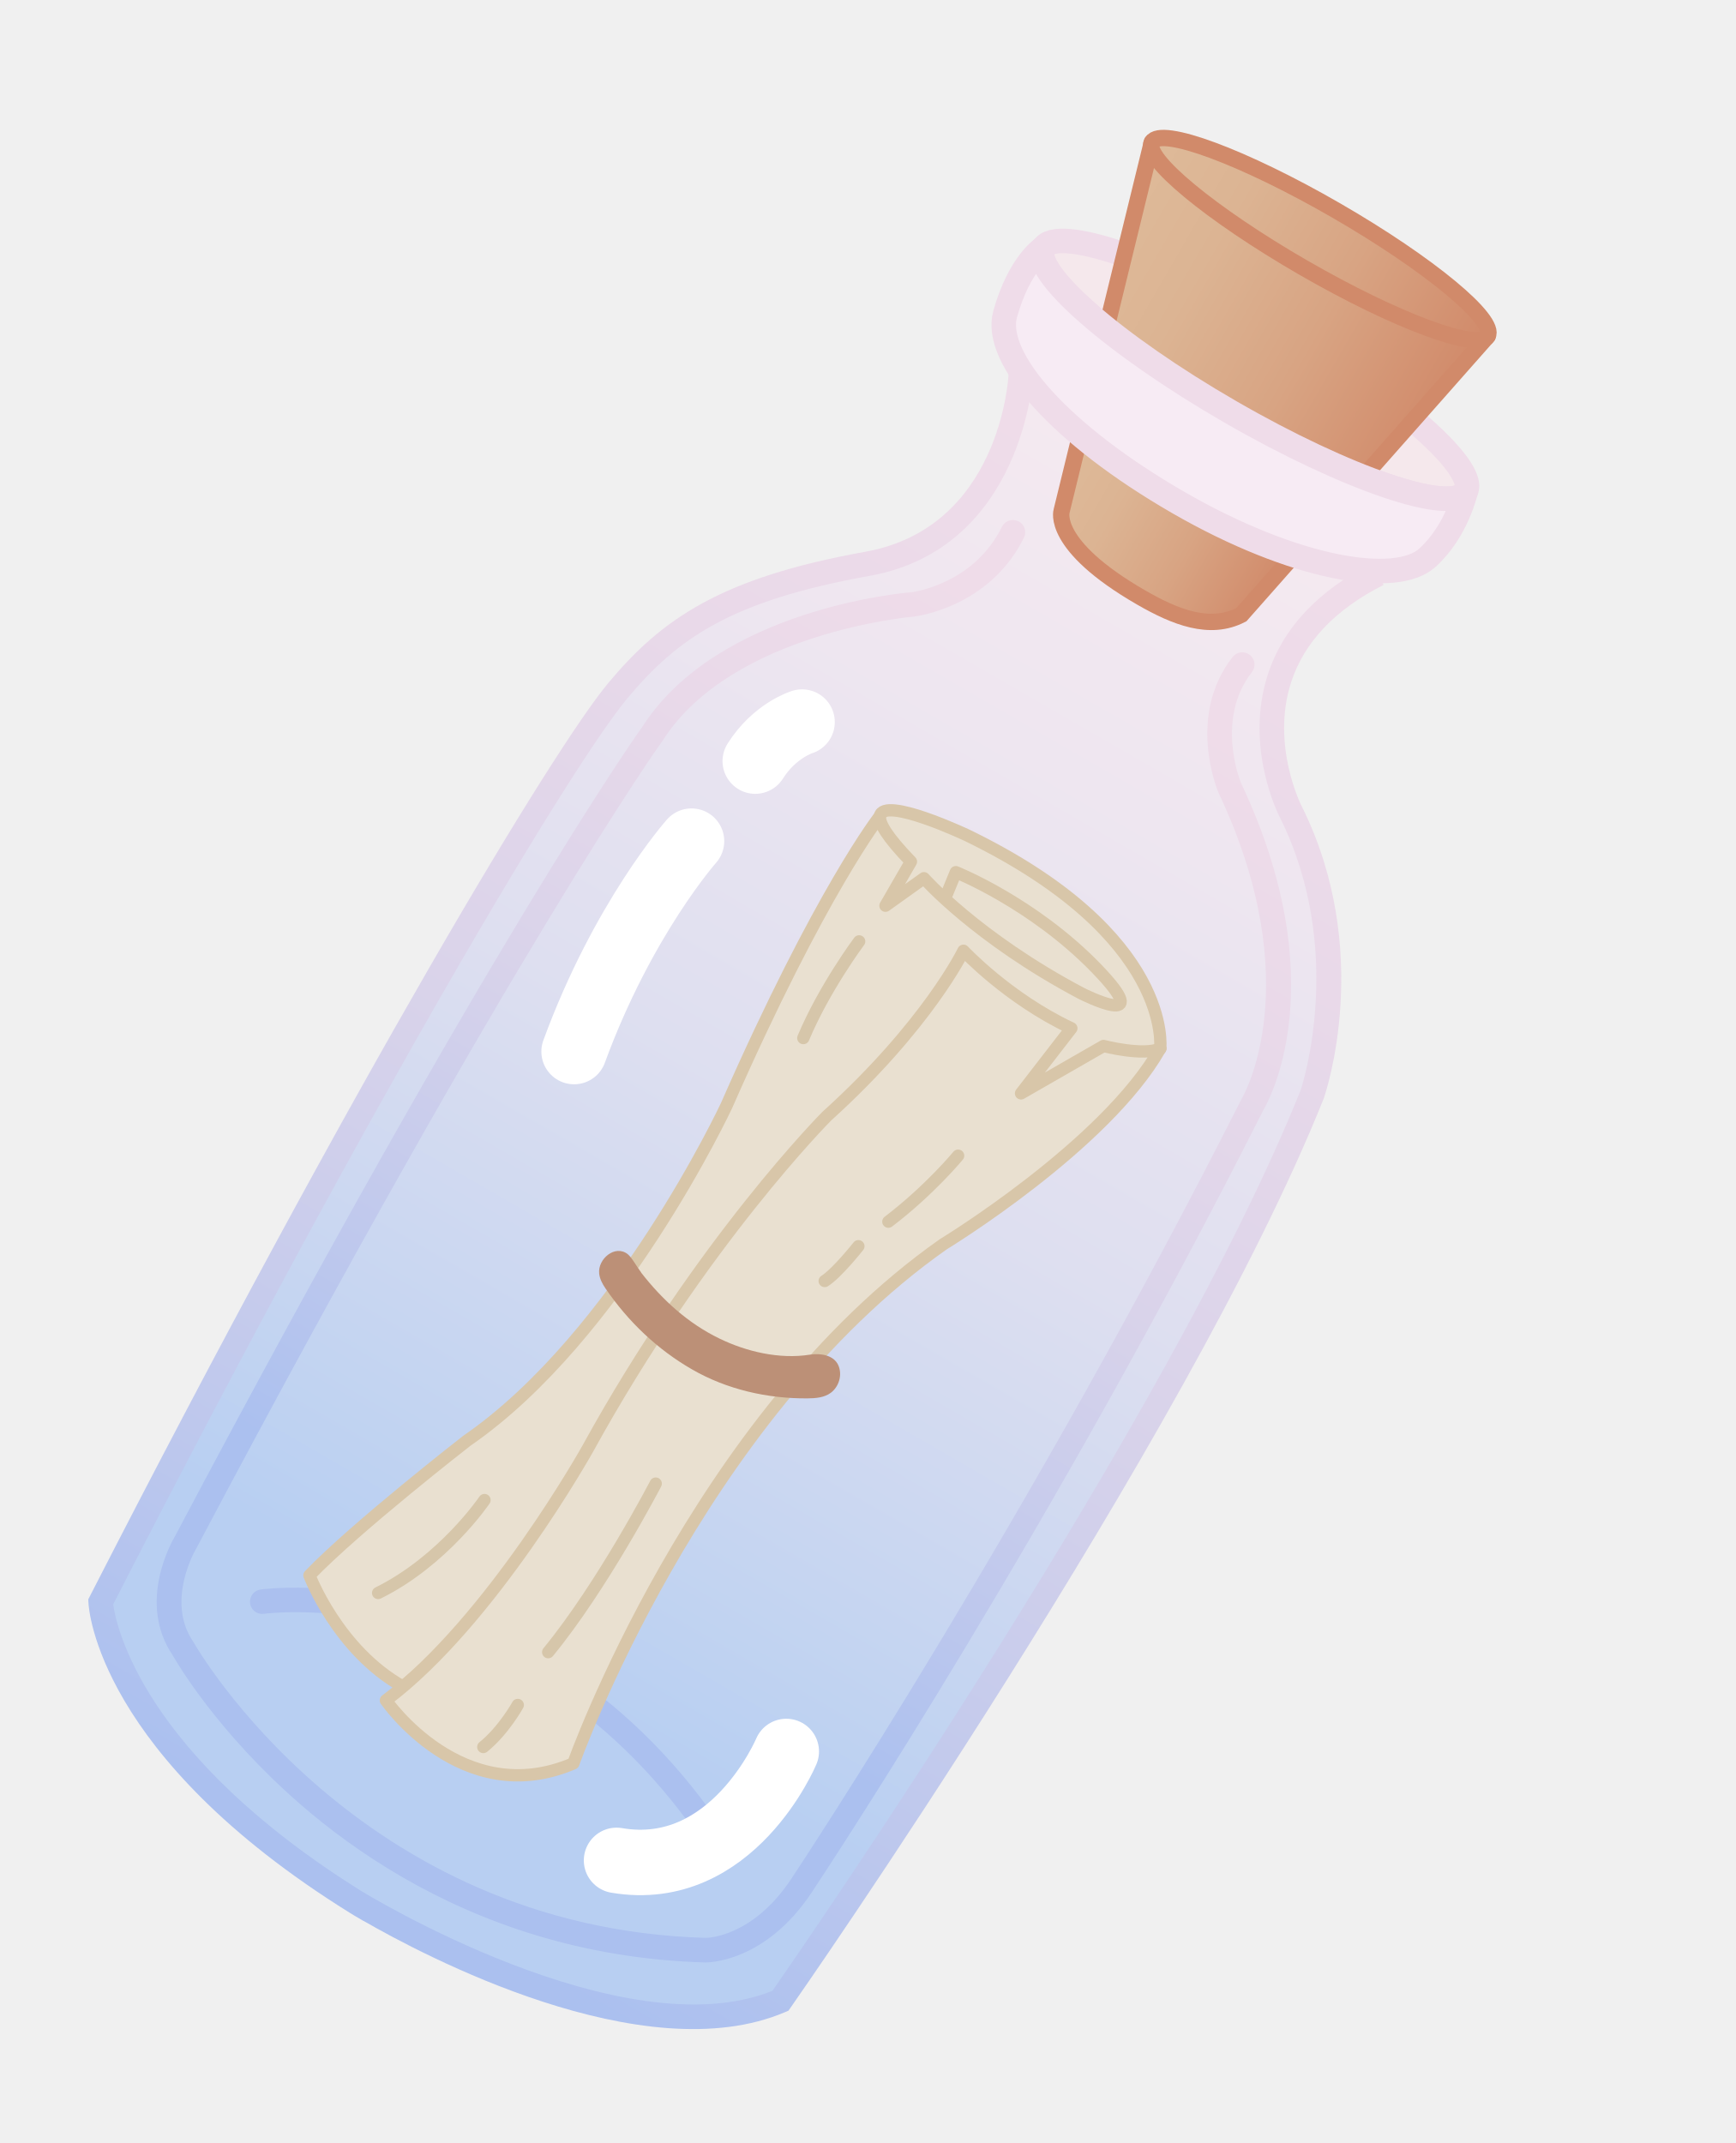
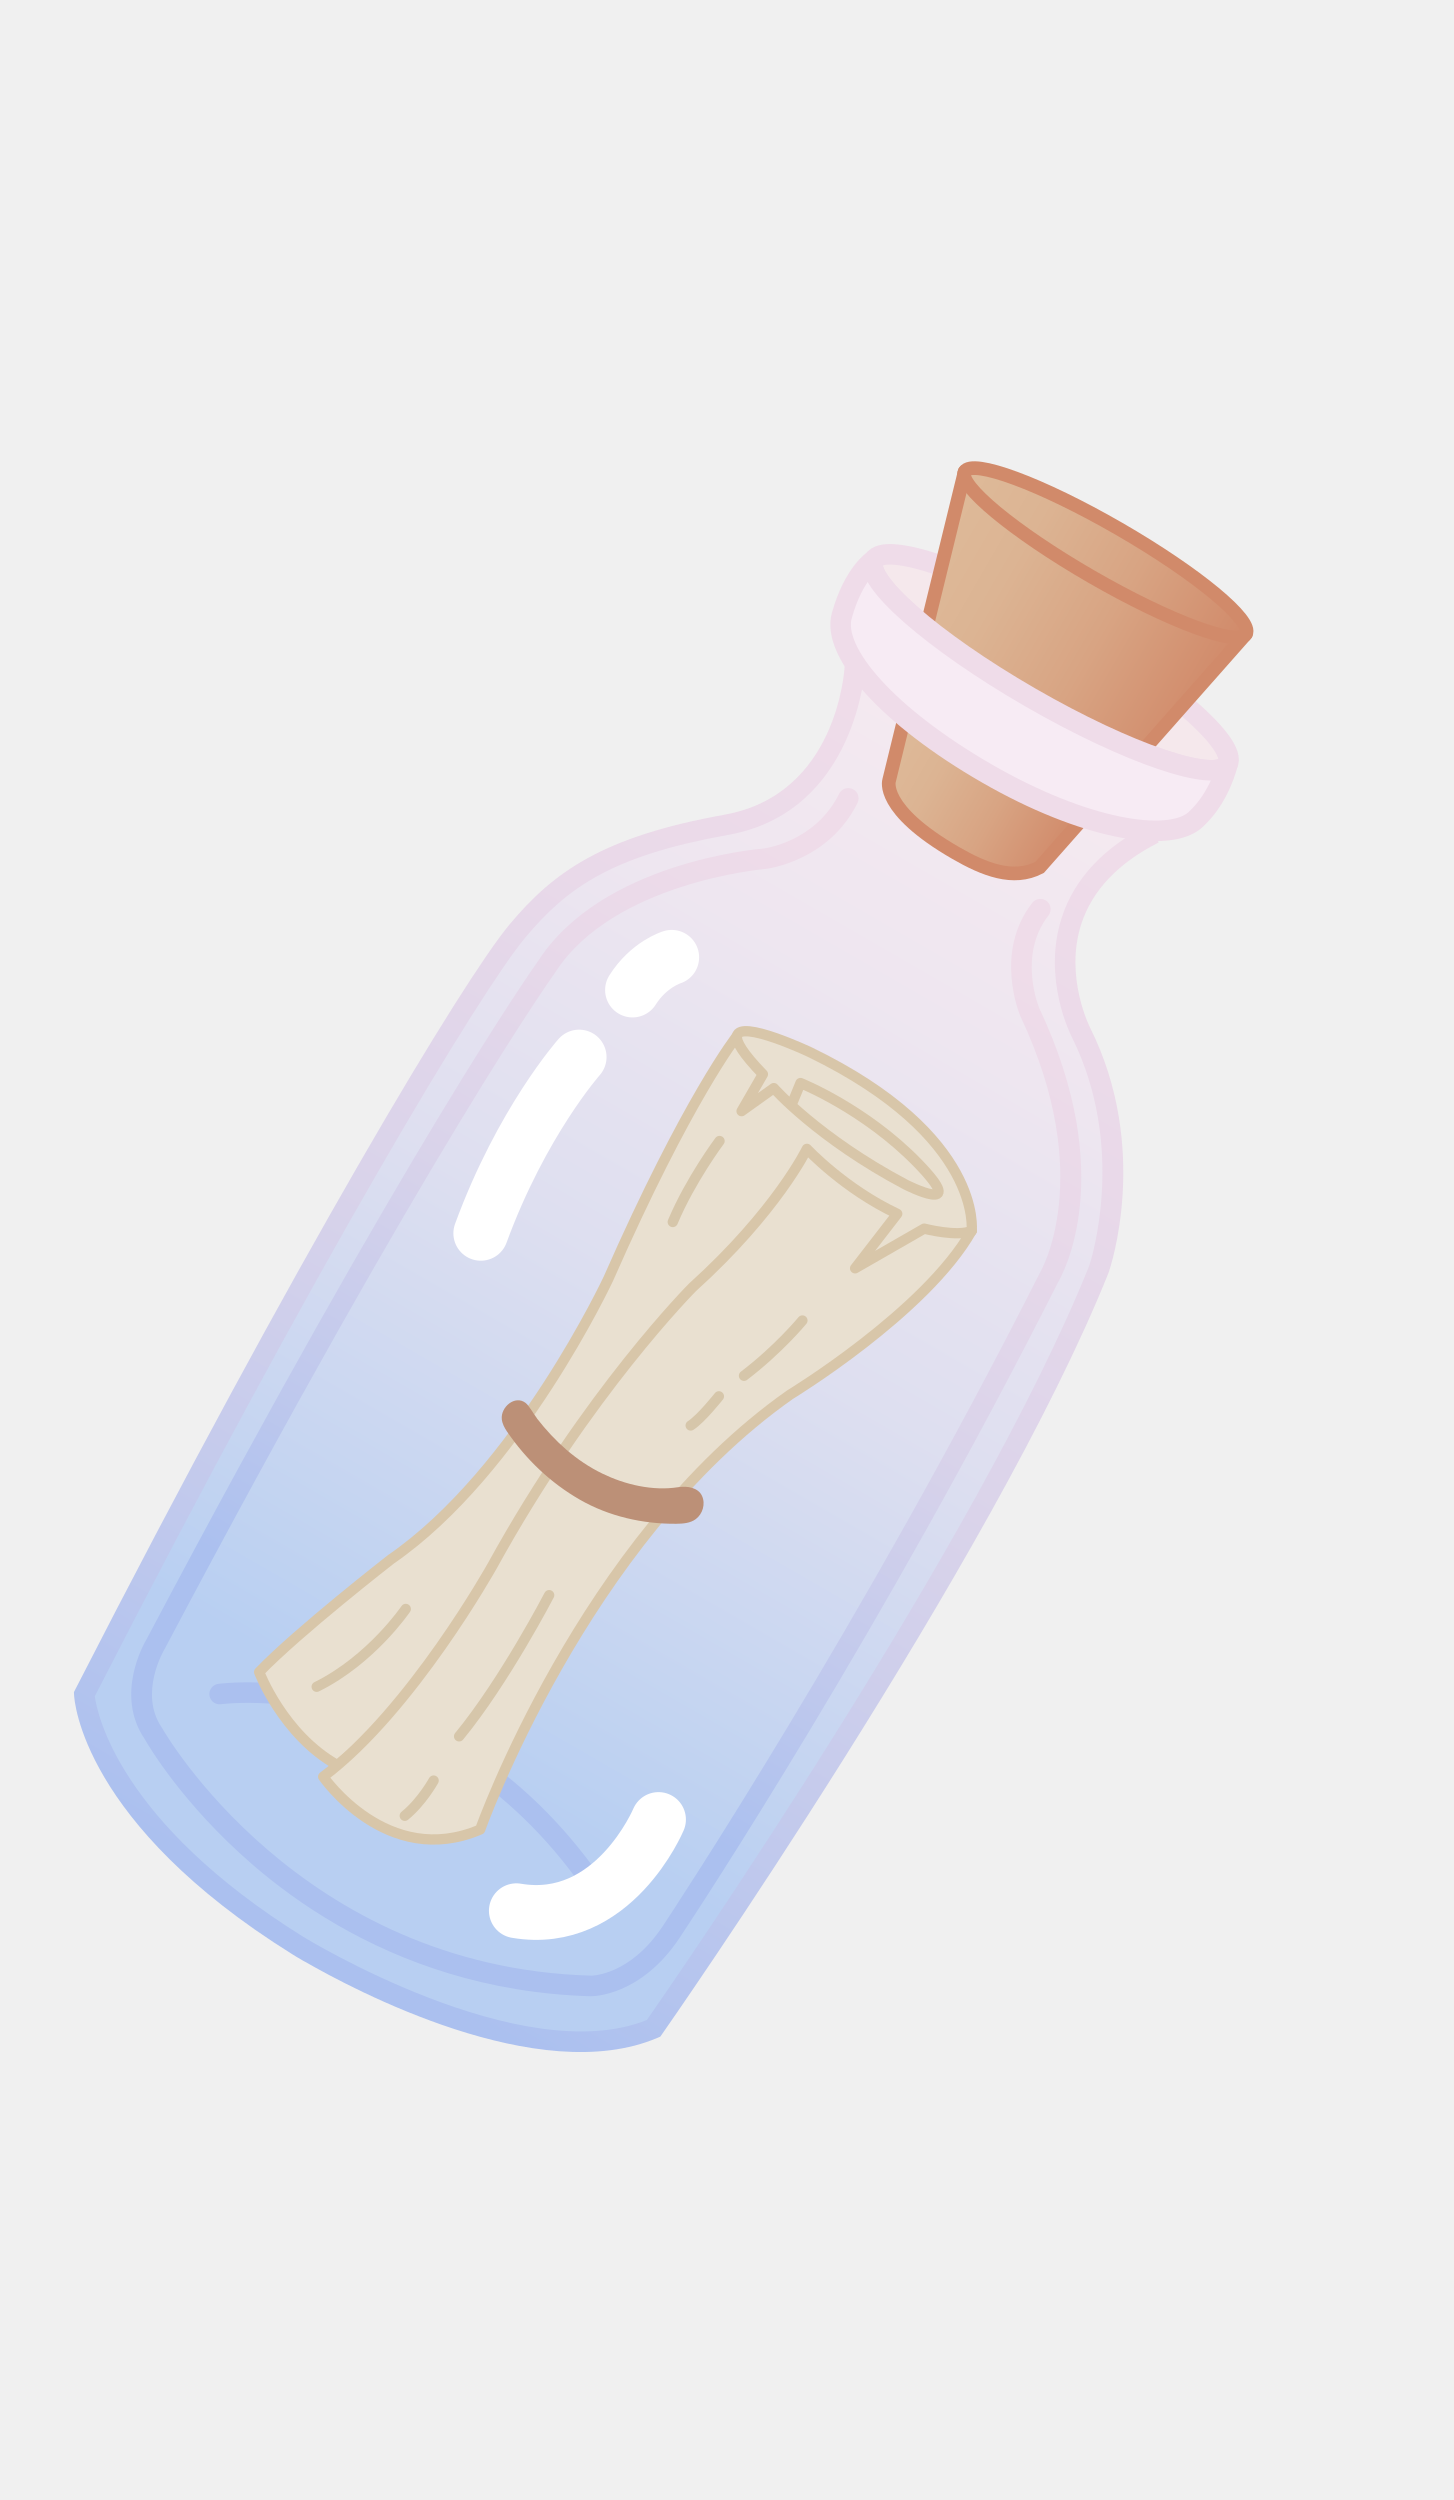
- <svg xmlns="http://www.w3.org/2000/svg" width="149" height="184" viewBox="0 0 149 184" fill="none">
+ <svg xmlns="http://www.w3.org/2000/svg" width="50" height="86" viewBox="0 0 149 184" fill="none">
  <g clip-path="url(#clip0_20_225)">
    <path d="M87.647 32.144C87.647 32.144 86.976 46.172 74.471 48.413C61.964 50.657 57.287 54.218 53.026 59.329C48.764 64.44 32.576 90.804 8.647 137.553C8.647 137.553 9.17 149.999 30.553 163.317C30.553 163.317 53.543 177.558 67.012 171.794C67.012 171.794 100.827 123.564 112.677 93.94C112.677 93.94 116.87 81.819 110.83 69.702C110.83 69.702 104.012 56.512 118.323 49.288" fill="url(#paint0_linear_20_225)" />
    <path d="M31.204 164.935C30.526 164.544 30.108 164.286 29.995 164.214C8.389 150.756 7.615 138.131 7.592 137.597L7.579 137.321L7.705 137.073C30.61 92.336 47.521 64.283 52.214 58.654C56.757 53.202 61.825 49.61 74.28 47.375C85.797 45.309 86.565 32.63 86.591 32.089L88.696 32.189C88.689 32.34 87.832 47.078 74.653 49.445C62.773 51.576 58.165 54.799 53.832 59.995C49.211 65.539 32.479 93.312 9.719 137.749C9.96 139.531 12.189 150.638 31.102 162.416C31.323 162.549 53.462 176.103 66.313 170.933C68.957 167.137 100.437 121.651 111.675 93.573C111.854 93.025 115.526 81.501 109.873 70.168C109.754 69.939 106.826 64.157 108.84 57.932C110.136 53.924 113.165 50.7 117.834 48.342L118.784 50.224C114.633 52.32 111.968 55.131 110.846 58.581C109.097 63.98 111.723 69.165 111.751 69.215C117.929 81.601 113.837 93.774 113.657 94.283L113.641 94.331C101.882 123.728 68.197 171.912 67.862 172.394L67.692 172.639L67.418 172.756C55.248 177.965 36.213 167.816 31.2 164.922L31.204 164.935Z" fill="url(#paint1_linear_20_225)" />
    <path d="M99.609 90.029L94.09 93.71L72.634 77.574L75.547 70.06C75.871 68.341 83.007 71.711 83.007 71.711C100.829 80.353 99.606 90.034 99.606 90.034L99.609 90.029Z" fill="#E9E0D0" stroke="#D8C6A9" stroke-width="1.056" stroke-linecap="round" stroke-linejoin="round" />
    <path d="M22.515 137.52C22.515 137.52 46.479 134.175 62.333 159.341" stroke="#ABC0EF" stroke-width="2.106" stroke-miterlimit="10" stroke-linecap="round" />
    <path d="M99.609 90.029L34.601 144.818C28.995 141.69 26.566 135.263 26.566 135.263C30.573 131.098 40.085 123.702 40.085 123.702C53.139 114.711 62.373 94.931 62.373 94.931C70.487 76.466 75.554 70.058 75.554 70.058C75.444 70.646 76.138 71.843 78.206 73.981L76.02 77.766L79.323 75.405C79.323 75.405 83.841 80.536 92.832 85.293C92.832 85.293 99.516 88.694 94.093 83.108C88.671 77.522 82.061 74.885 82.061 74.885L81.12 77.18" fill="#E9E0D0" />
    <path d="M99.609 90.029L34.601 144.818C28.995 141.69 26.566 135.263 26.566 135.263C30.573 131.098 40.085 123.702 40.085 123.702C53.139 114.711 62.373 94.931 62.373 94.931C70.487 76.466 75.554 70.058 75.554 70.058C75.444 70.646 76.138 71.843 78.206 73.981L76.02 77.766L79.323 75.405C79.323 75.405 83.841 80.536 92.832 85.293C92.832 85.293 99.516 88.694 94.093 83.108C88.671 77.522 82.061 74.885 82.061 74.885L81.12 77.18" stroke="#D8C6A9" stroke-width="1.056" stroke-linecap="round" stroke-linejoin="round" />
    <path d="M99.609 90.029C94.889 98.372 80.976 106.838 80.976 106.838C59.744 121.758 49.224 151.406 49.224 151.406C39.677 155.503 33.131 145.995 33.131 145.995C42.201 139.197 50.472 124.365 50.472 124.365C60.238 106.608 70.988 95.829 70.988 95.829C79.639 88.011 82.716 81.632 82.716 81.632C82.716 81.632 86.535 85.732 91.977 88.29L87.658 93.877L94.739 89.81C94.739 89.81 98.2 90.704 99.611 90.025L99.609 90.029Z" fill="#E9E0D0" stroke="#D8C6A9" stroke-width="1.056" stroke-linecap="round" stroke-linejoin="round" />
    <path d="M92.742 37.334L91.144 43.869C91.144 43.869 90.169 46.797 97.959 51.294C100.895 52.989 103.874 54.183 106.574 52.778L111.095 47.662L92.742 37.334Z" fill="url(#paint2_linear_20_225)" stroke="#D18A6A" stroke-width="1.403" stroke-miterlimit="10" />
    <path d="M121.346 36.063C124.665 38.86 126.441 41.156 125.826 42.22C124.679 44.208 115.631 41.135 105.621 35.356C95.612 29.578 88.427 23.278 89.575 21.291C90.15 20.295 92.698 20.57 96.354 21.811" fill="#F5E8EC" />
    <path d="M121.346 36.063C124.665 38.86 126.441 41.156 125.826 42.22C124.679 44.208 115.631 41.135 105.621 35.356C95.612 29.578 88.427 23.278 89.575 21.291C90.15 20.295 92.698 20.57 96.354 21.811" stroke="#EFDCE9" stroke-width="2.106" stroke-miterlimit="10" />
    <path d="M98.895 12.204L94.974 28.225C97.764 30.459 101.449 32.948 105.621 35.356C109.793 37.765 113.712 39.661 117.024 40.961L127.726 28.849L98.895 12.204Z" fill="url(#paint3_linear_20_225)" stroke="#D18A6A" stroke-width="1.403" stroke-linejoin="round" />
    <path d="M111.893 22.977C119.853 27.572 126.94 30.201 127.721 28.847C128.503 27.494 122.683 22.671 114.723 18.075C106.763 13.479 99.677 10.851 98.895 12.204C98.114 13.558 103.933 18.381 111.893 22.977Z" fill="url(#paint4_linear_20_225)" stroke="#D18A6A" stroke-width="1.403" stroke-miterlimit="10" />
    <path d="M34.594 161.204C31.113 159.194 28.198 157.008 25.845 154.968C18.681 148.76 15.166 142.725 14.817 142.111C11.765 137.585 14.74 132.372 15.046 131.862C41.866 81.156 54.651 63.094 55.188 62.334C61.713 52.281 77.572 50.901 78.244 50.848C78.423 50.826 83.593 50.148 86.017 45.235C86.272 44.713 86.905 44.5 87.427 44.756C87.954 45.003 88.162 45.644 87.906 46.166C84.964 52.124 78.713 52.91 78.449 52.941C78.257 52.956 62.897 54.304 56.948 63.499L56.92 63.546C56.792 63.718 44.098 81.444 16.897 132.868L16.88 132.898L16.862 132.928C16.838 132.971 14.177 137.421 16.587 140.959L16.638 141.039C16.772 141.283 30.639 165.536 60.593 166.388C60.737 166.386 64.599 166.338 67.927 161.329C68.754 160.084 88.38 130.422 106.574 94.388L106.597 94.35L106.619 94.311C106.673 94.217 112.385 84.523 104.619 68.079C104.486 67.773 101.879 61.455 105.821 56.411C106.177 55.953 106.834 55.875 107.299 56.229C107.755 56.59 107.838 57.25 107.482 57.708C104.293 61.784 106.517 67.16 106.538 67.213C114.623 84.333 108.94 94.524 108.431 95.375C90.497 130.889 71.757 159.362 69.679 162.495C65.681 168.519 60.752 168.501 60.542 168.499C49.855 168.195 41.208 165.023 34.594 161.204Z" fill="url(#paint5_linear_20_225)" />
    <path d="M55.038 109.261C56.87 111.618 59.073 113.622 61.755 114.924C64.078 116.054 66.918 116.726 69.525 116.314C70.475 116.165 71.573 116.364 71.961 117.2C72.348 118.036 72.026 119.069 71.318 119.593C70.76 120.003 70.024 120.059 69.333 120.066C65.894 120.095 62.413 119.305 59.432 117.589C56.425 115.859 53.932 113.475 51.977 110.618C51.718 110.234 51.488 109.809 51.44 109.347C51.308 108.109 52.794 106.832 53.885 107.679C54.237 107.951 54.711 108.826 55.043 109.252L55.038 109.261Z" fill="#BC9077" />
    <path d="M82.257 99.228C82.257 99.228 79.821 102.188 76.268 104.893" stroke="#D6C6AA" stroke-width="1.056" stroke-linecap="round" stroke-linejoin="round" />
    <path d="M73.694 107.001C73.694 107.001 71.88 109.301 70.802 109.989" stroke="#D6C6AA" stroke-width="1.056" stroke-linecap="round" stroke-linejoin="round" />
    <path d="M73.76 80.828C73.76 80.828 70.769 84.83 68.967 89.129" stroke="#D6C6AA" stroke-width="1.056" stroke-linecap="round" stroke-linejoin="round" />
    <path d="M56.295 127.384C56.295 127.384 51.728 136.176 47.064 141.855" stroke="#D6C6AA" stroke-width="1.056" stroke-linecap="round" stroke-linejoin="round" />
    <path d="M44.452 146.39C44.452 146.39 43.241 148.587 41.493 149.999" stroke="#D6C6AA" stroke-width="1.056" stroke-linecap="round" stroke-linejoin="round" />
    <path d="M41.595 128.797C41.595 128.797 38.077 134 32.464 136.774" stroke="#D6C6AA" stroke-width="1.056" stroke-linecap="round" stroke-linejoin="round" />
    <path d="M89.57 21.288C89.57 21.288 87.528 22.575 86.297 26.958C85.229 30.76 91.12 37.348 101.129 43.127C111.139 48.906 119.859 50.335 122.548 47.888C125.08 45.584 125.822 42.218 125.822 42.218C124.675 44.205 115.626 41.133 105.617 35.354C95.608 29.575 88.423 23.275 89.57 21.288Z" fill="#EAEFF3" />
    <path d="M59.368 72.222C59.368 72.222 53.474 78.862 49.287 90.288" stroke="white" stroke-width="5.62" stroke-miterlimit="10" stroke-linecap="round" />
    <path d="M68.859 61.998C68.859 61.998 66.51 62.707 64.841 65.349" stroke="white" stroke-width="5.62" stroke-miterlimit="10" stroke-linecap="round" />
    <path d="M67.504 150.383C67.504 150.383 62.871 161.432 52.932 159.734" stroke="white" stroke-width="5.62" stroke-miterlimit="10" stroke-linecap="round" />
    <path d="M89.57 21.288C89.57 21.288 87.528 22.575 86.297 26.958C85.229 30.76 91.12 37.348 101.129 43.127C111.139 48.906 119.859 50.335 122.548 47.888C125.08 45.584 125.822 42.218 125.822 42.218C124.675 44.205 115.626 41.133 105.617 35.354C95.608 29.575 88.423 23.275 89.57 21.288Z" fill="#F7EBF4" stroke="#EFDCE9" stroke-width="2.106" stroke-linecap="round" stroke-linejoin="round" />
  </g>
  <defs>
    <linearGradient id="paint0_linear_20_225" x1="103.037" y1="42.46" x2="44.703" y2="143.497" gradientUnits="userSpaceOnUse">
      <stop stop-color="#F4E9F0" />
      <stop offset="0.23" stop-color="#EEE6F0" />
      <stop offset="0.54" stop-color="#DEDFF0" />
      <stop offset="0.87" stop-color="#C3D4F1" />
      <stop offset="1" stop-color="#B8CFF2" />
    </linearGradient>
    <linearGradient id="paint1_linear_20_225" x1="102.35" y1="43.649" x2="33.787" y2="162.404" gradientUnits="userSpaceOnUse">
      <stop stop-color="#EFDCE9" />
      <stop offset="0.22" stop-color="#E9D9E9" />
      <stop offset="0.5" stop-color="#D9D3EA" />
      <stop offset="0.81" stop-color="#BEC8ED" />
      <stop offset="1" stop-color="#ABC0EF" />
    </linearGradient>
    <linearGradient id="paint2_linear_20_225" x1="90.43" y1="41.339" x2="108.667" y2="51.868" gradientUnits="userSpaceOnUse">
      <stop stop-color="#DEBA99" />
      <stop offset="0.27" stop-color="#DCB493" />
      <stop offset="0.61" stop-color="#D8A483" />
      <stop offset="1" stop-color="#D18A6A" />
    </linearGradient>
    <linearGradient id="paint3_linear_20_225" x1="94.725" y1="19.428" x2="123.551" y2="36.071" gradientUnits="userSpaceOnUse">
      <stop stop-color="#DEBA99" />
      <stop offset="0.27" stop-color="#DCB493" />
      <stop offset="0.61" stop-color="#D8A483" />
      <stop offset="1" stop-color="#D18A6A" />
    </linearGradient>
    <linearGradient id="paint4_linear_20_225" x1="98.895" y1="12.204" x2="127.721" y2="28.847" gradientUnits="userSpaceOnUse">
      <stop stop-color="#DEBA99" />
      <stop offset="0.27" stop-color="#DCB493" />
      <stop offset="0.61" stop-color="#D8A483" />
      <stop offset="1" stop-color="#D18A6A" />
    </linearGradient>
    <linearGradient id="paint5_linear_20_225" x1="94.68" y1="56.647" x2="47.738" y2="137.952" gradientUnits="userSpaceOnUse">
      <stop stop-color="#EFDCE9" />
      <stop offset="0.22" stop-color="#E9D9E9" />
      <stop offset="0.5" stop-color="#D9D3EA" />
      <stop offset="0.81" stop-color="#BEC8ED" />
      <stop offset="1" stop-color="#ABC0EF" />
    </linearGradient>
    <clipPath id="clip0_20_225">
      <rect width="74" height="169.648" fill="white" transform="translate(84.8242) rotate(30)" />
    </clipPath>
  </defs>
</svg>
